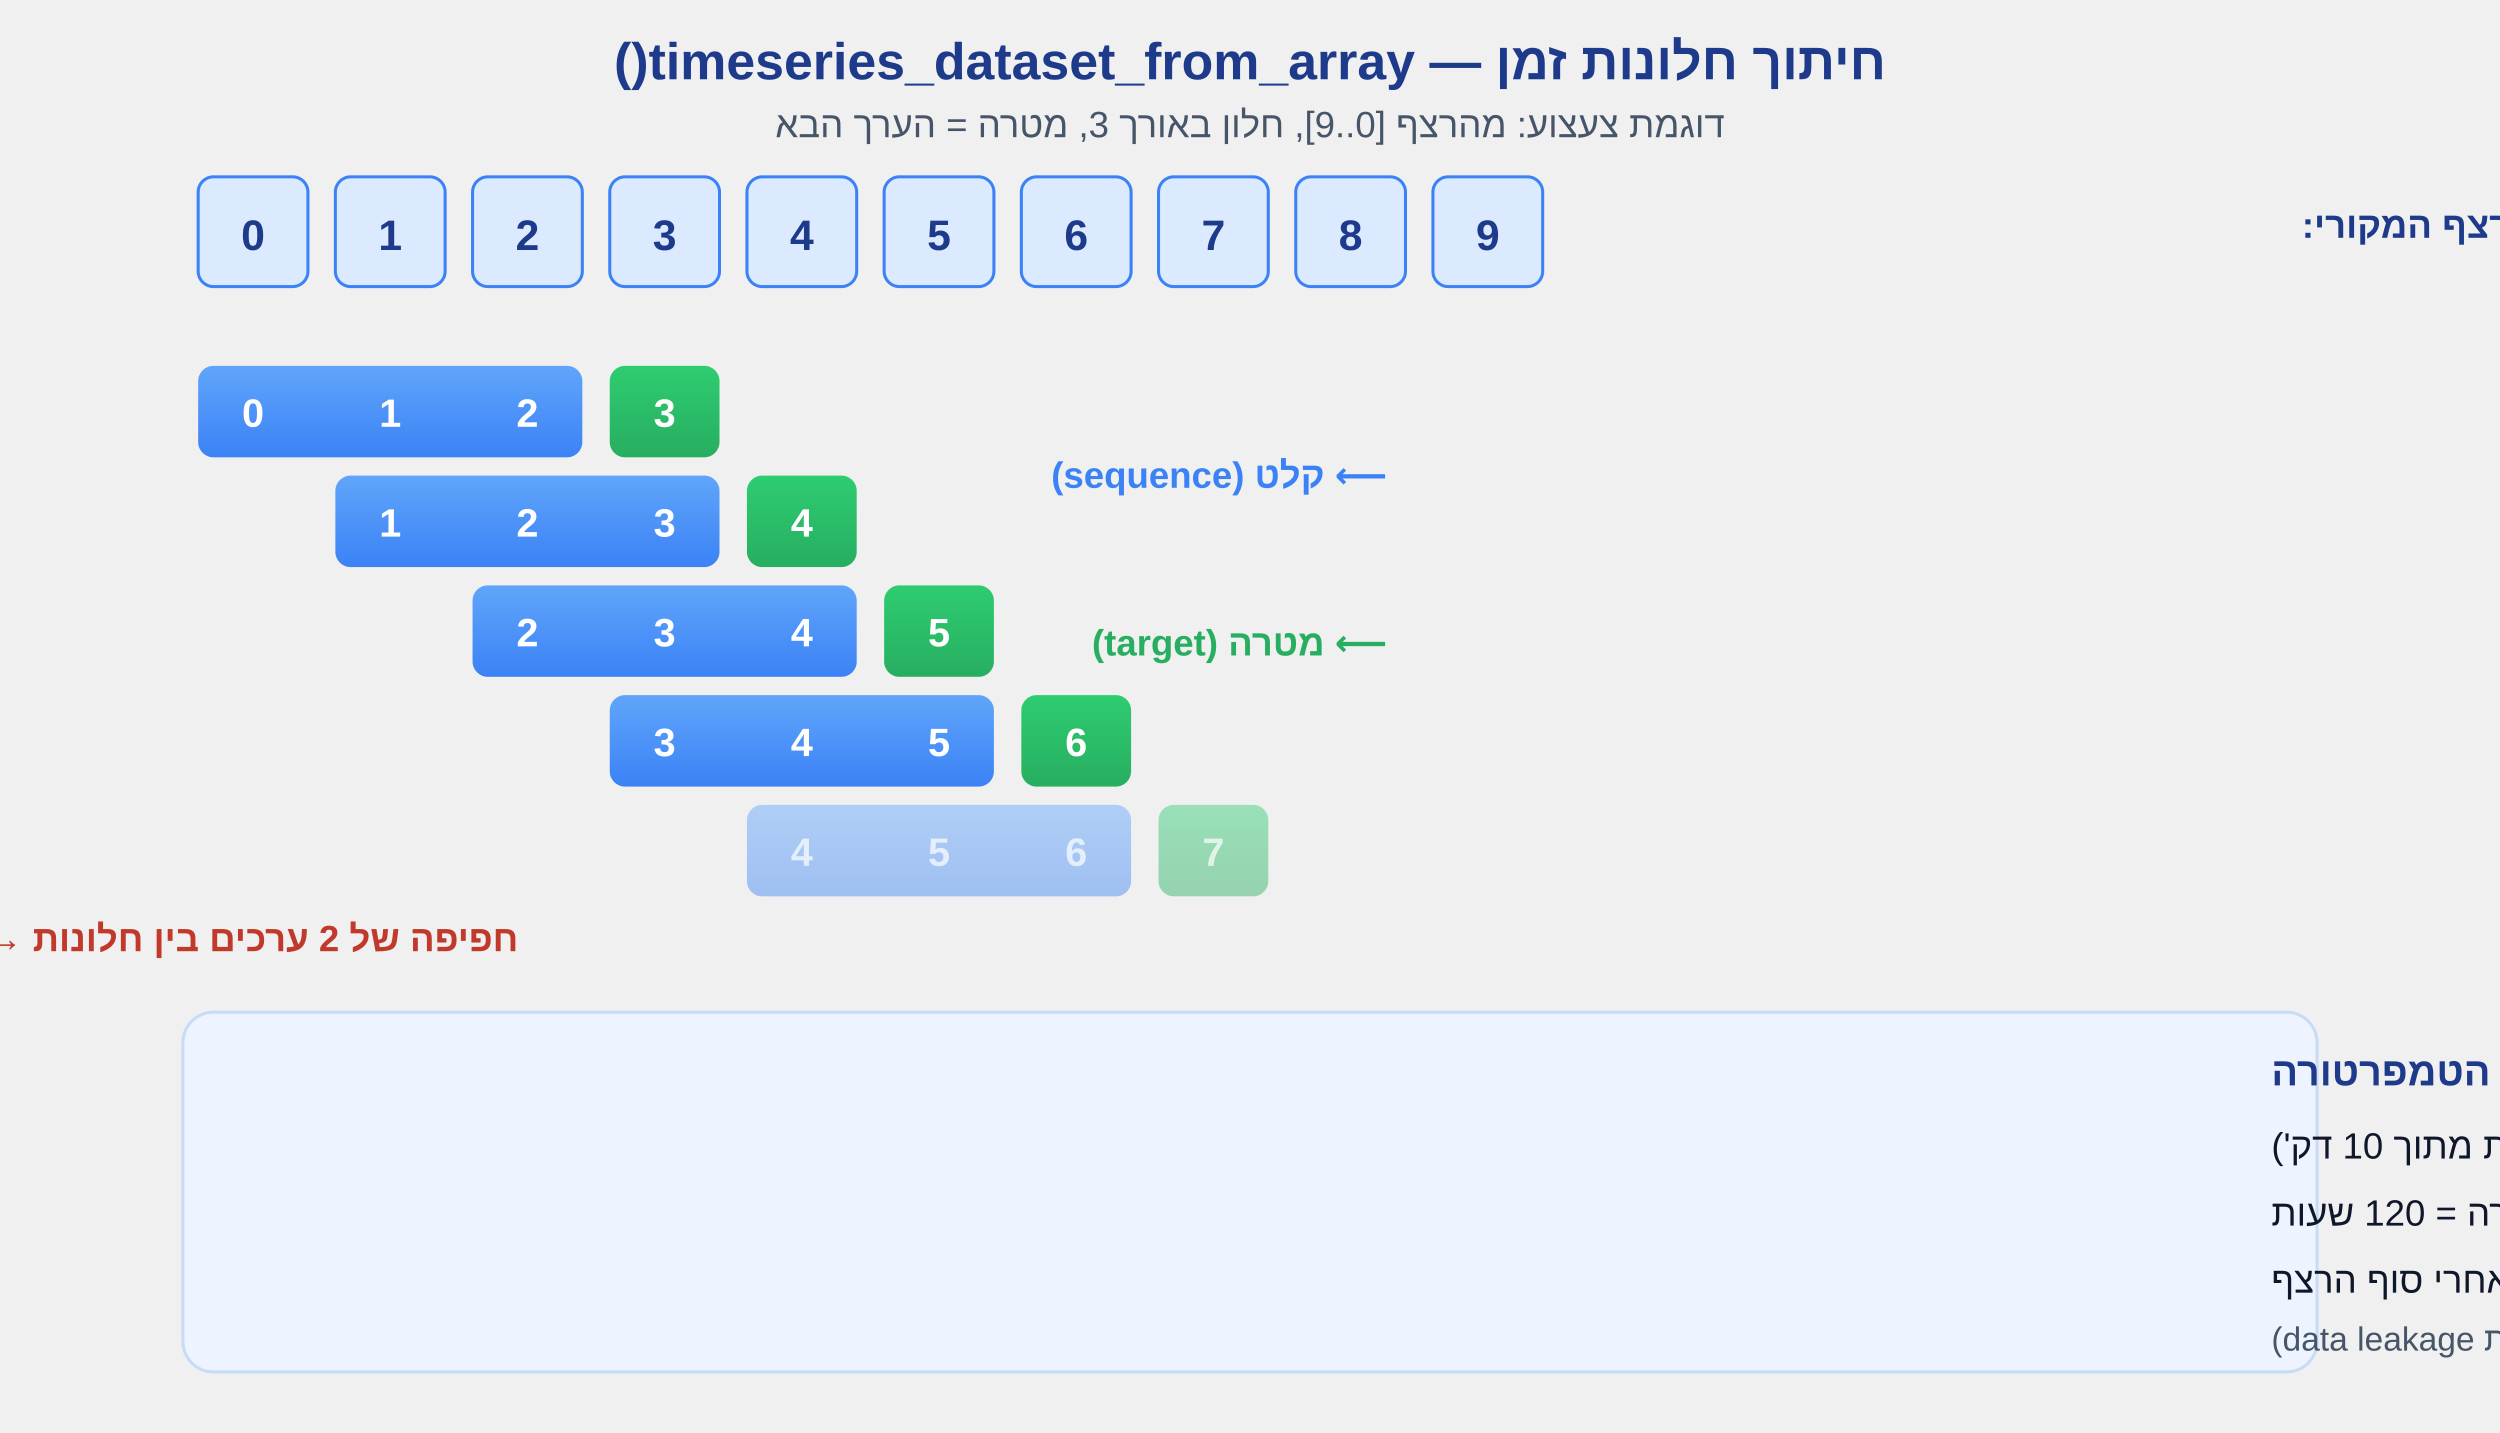
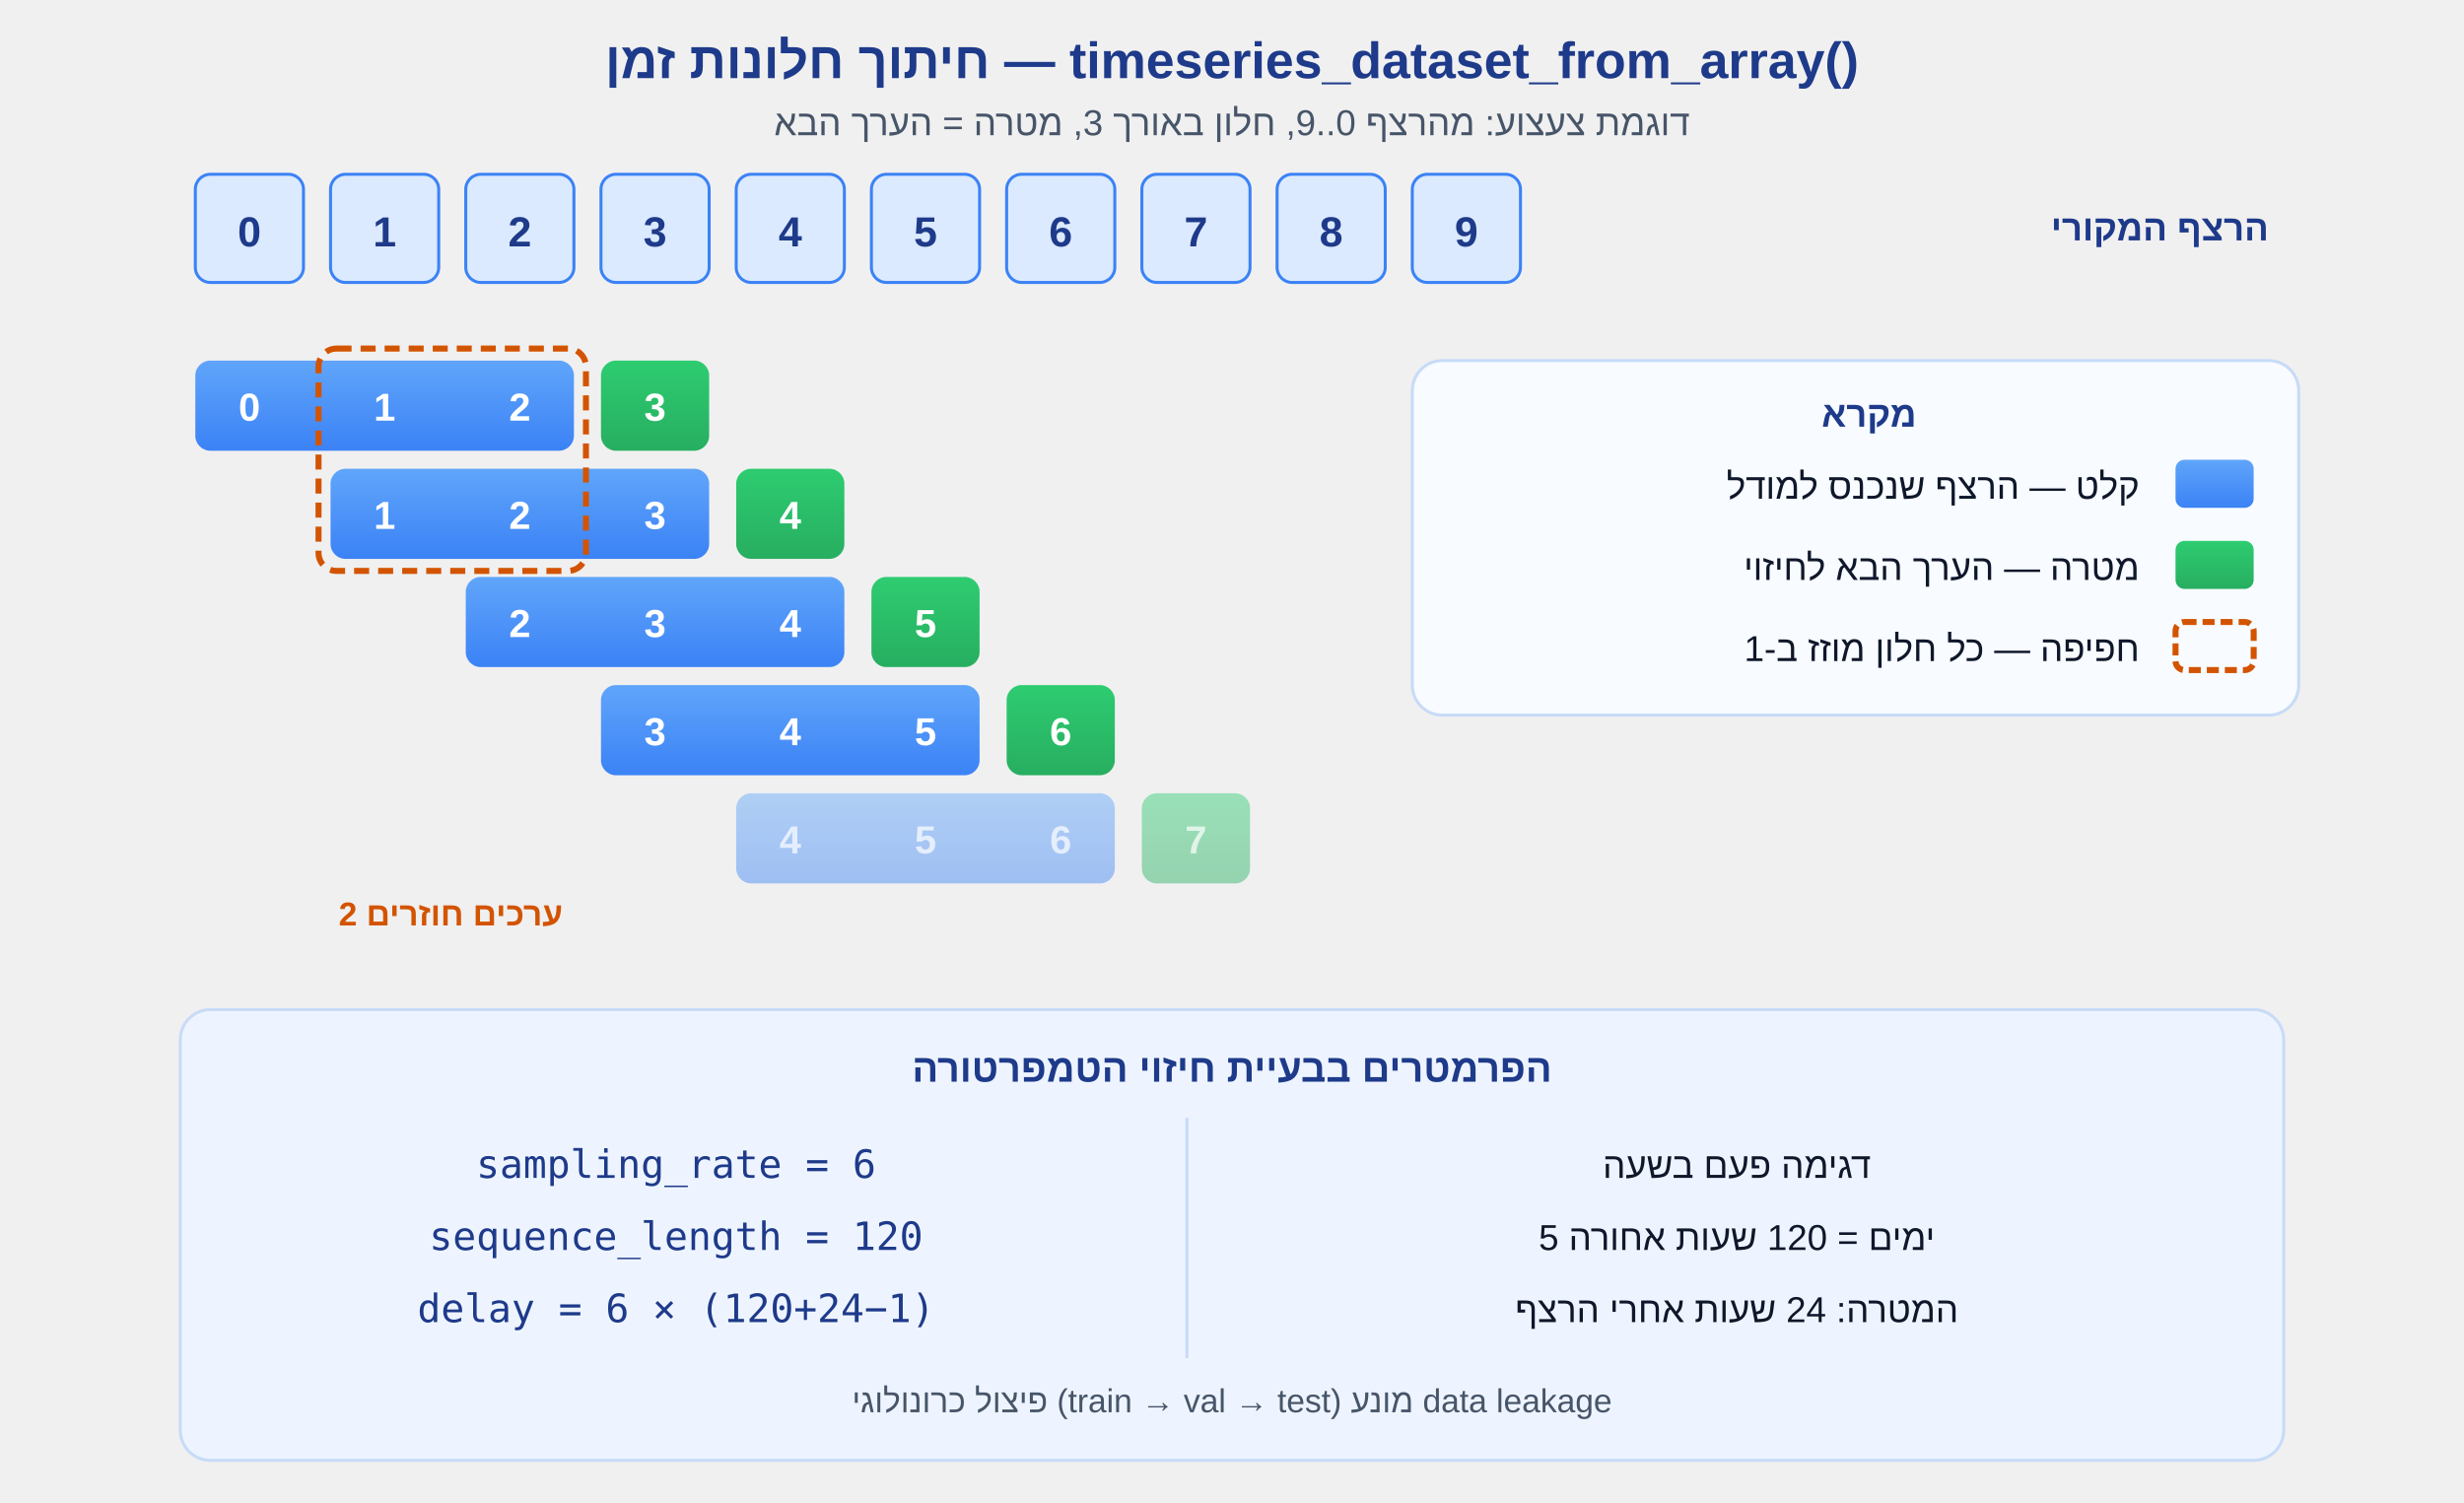
- <svg xmlns="http://www.w3.org/2000/svg" viewBox="0 0 820 470" font-family="Segoe UI, Arial, sans-serif">
+ <svg xmlns="http://www.w3.org/2000/svg" viewBox="0 0 820 500" font-family="Segoe UI, Arial, sans-serif">
  <defs>
    <linearGradient id="wSeq" x1="0" y1="0" x2="0" y2="1">
      <stop offset="0%" stop-color="#60a5fa" />
      <stop offset="100%" stop-color="#3b82f6" />
    </linearGradient>
    <linearGradient id="wTgt" x1="0" y1="0" x2="0" y2="1">
      <stop offset="0%" stop-color="#2ecc71" />
      <stop offset="100%" stop-color="#27ae60" />
    </linearGradient>
-     <marker id="ar9b" markerWidth="8" markerHeight="8" refX="6" refY="3" orient="auto">
-       <path d="M0,0 L6,3 L0,6 Z" fill="#475569" />
-     </marker>
  </defs>
-   <text x="410" y="26" text-anchor="middle" font-size="17" font-weight="700" fill="#1e3a8a" direction="rtl">חיתוך חלונות זמן — timeseries_dataset_from_array()</text>
-   <text x="410" y="45" text-anchor="middle" font-size="12" fill="#475569" direction="rtl">דוגמת צעצוע: מהרצף [0..9], חלון באורך 3, מטרה = הערך הבא</text>
-   <text x="755" y="78" text-anchor="end" font-size="12" font-weight="600" fill="#1e3a8a" direction="rtl">הרצף המקורי:</text>
+   <text x="410" y="26" text-anchor="middle" font-size="17" font-weight="700" fill="#1e3a8a">חיתוך חלונות זמן — timeseries_dataset_from_array()</text>
+   <text x="410" y="45" text-anchor="middle" font-size="12" fill="#475569">דוגמת צעצוע: מהרצף 0..9, חלון באורך 3, מטרה = הערך הבא</text>
+   <text x="755" y="80" text-anchor="end" font-size="12" font-weight="600" fill="#1e3a8a">הרצף המקורי</text>
  <g font-size="14" font-weight="700" text-anchor="middle">
-     <g>
-       <rect x="65" y="58" width="36" height="36" rx="5" fill="#dbeafe" stroke="#3b82f6" />
-       <text x="83" y="82" fill="#1e3a8a">0</text>
-       <rect x="110" y="58" width="36" height="36" rx="5" fill="#dbeafe" stroke="#3b82f6" />
-       <text x="128" y="82" fill="#1e3a8a">1</text>
-       <rect x="155" y="58" width="36" height="36" rx="5" fill="#dbeafe" stroke="#3b82f6" />
-       <text x="173" y="82" fill="#1e3a8a">2</text>
-       <rect x="200" y="58" width="36" height="36" rx="5" fill="#dbeafe" stroke="#3b82f6" />
-       <text x="218" y="82" fill="#1e3a8a">3</text>
-       <rect x="245" y="58" width="36" height="36" rx="5" fill="#dbeafe" stroke="#3b82f6" />
-       <text x="263" y="82" fill="#1e3a8a">4</text>
-       <rect x="290" y="58" width="36" height="36" rx="5" fill="#dbeafe" stroke="#3b82f6" />
-       <text x="308" y="82" fill="#1e3a8a">5</text>
-       <rect x="335" y="58" width="36" height="36" rx="5" fill="#dbeafe" stroke="#3b82f6" />
-       <text x="353" y="82" fill="#1e3a8a">6</text>
-       <rect x="380" y="58" width="36" height="36" rx="5" fill="#dbeafe" stroke="#3b82f6" />
-       <text x="398" y="82" fill="#1e3a8a">7</text>
-       <rect x="425" y="58" width="36" height="36" rx="5" fill="#dbeafe" stroke="#3b82f6" />
-       <text x="443" y="82" fill="#1e3a8a">8</text>
-       <rect x="470" y="58" width="36" height="36" rx="5" fill="#dbeafe" stroke="#3b82f6" />
-       <text x="488" y="82" fill="#1e3a8a">9</text>
-     </g>
+     <rect x="65" y="58" width="36" height="36" rx="5" fill="#dbeafe" stroke="#3b82f6" />
+     <text x="83" y="82" fill="#1e3a8a">0</text>
+     <rect x="110" y="58" width="36" height="36" rx="5" fill="#dbeafe" stroke="#3b82f6" />
+     <text x="128" y="82" fill="#1e3a8a">1</text>
+     <rect x="155" y="58" width="36" height="36" rx="5" fill="#dbeafe" stroke="#3b82f6" />
+     <text x="173" y="82" fill="#1e3a8a">2</text>
+     <rect x="200" y="58" width="36" height="36" rx="5" fill="#dbeafe" stroke="#3b82f6" />
+     <text x="218" y="82" fill="#1e3a8a">3</text>
+     <rect x="245" y="58" width="36" height="36" rx="5" fill="#dbeafe" stroke="#3b82f6" />
+     <text x="263" y="82" fill="#1e3a8a">4</text>
+     <rect x="290" y="58" width="36" height="36" rx="5" fill="#dbeafe" stroke="#3b82f6" />
+     <text x="308" y="82" fill="#1e3a8a">5</text>
+     <rect x="335" y="58" width="36" height="36" rx="5" fill="#dbeafe" stroke="#3b82f6" />
+     <text x="353" y="82" fill="#1e3a8a">6</text>
+     <rect x="380" y="58" width="36" height="36" rx="5" fill="#dbeafe" stroke="#3b82f6" />
+     <text x="398" y="82" fill="#1e3a8a">7</text>
+     <rect x="425" y="58" width="36" height="36" rx="5" fill="#dbeafe" stroke="#3b82f6" />
+     <text x="443" y="82" fill="#1e3a8a">8</text>
+     <rect x="470" y="58" width="36" height="36" rx="5" fill="#dbeafe" stroke="#3b82f6" />
+     <text x="488" y="82" fill="#1e3a8a">9</text>
  </g>
  <g font-size="13" font-weight="700" text-anchor="middle" fill="#fff">
    <rect x="65" y="120" width="126" height="30" rx="5" fill="url(#wSeq)" />
    <text x="83" y="140">0</text>
    <text x="128" y="140">1</text>
    <text x="173" y="140">2</text>
    <rect x="200" y="120" width="36" height="30" rx="5" fill="url(#wTgt)" />
    <text x="218" y="140">3</text>
    <rect x="110" y="156" width="126" height="30" rx="5" fill="url(#wSeq)" />
    <text x="128" y="176">1</text>
    <text x="173" y="176">2</text>
    <text x="218" y="176">3</text>
    <rect x="245" y="156" width="36" height="30" rx="5" fill="url(#wTgt)" />
    <text x="263" y="176">4</text>
    <rect x="155" y="192" width="126" height="30" rx="5" fill="url(#wSeq)" />
    <text x="173" y="212">2</text>
    <text x="218" y="212">3</text>
    <text x="263" y="212">4</text>
    <rect x="290" y="192" width="36" height="30" rx="5" fill="url(#wTgt)" />
    <text x="308" y="212">5</text>
    <rect x="200" y="228" width="126" height="30" rx="5" fill="url(#wSeq)" />
    <text x="218" y="248">3</text>
    <text x="263" y="248">4</text>
    <text x="308" y="248">5</text>
    <rect x="335" y="228" width="36" height="30" rx="5" fill="url(#wTgt)" />
    <text x="353" y="248">6</text>
    <rect x="245" y="264" width="126" height="30" rx="5" fill="url(#wSeq)" opacity="0.45" />
    <text x="263" y="284" opacity="0.7">4</text>
    <text x="308" y="284" opacity="0.7">5</text>
    <text x="353" y="284" opacity="0.7">6</text>
    <rect x="380" y="264" width="36" height="30" rx="5" fill="url(#wTgt)" opacity="0.45" />
    <text x="398" y="284" opacity="0.7">7</text>
  </g>
-   <text x="455" y="160" font-size="12" fill="#3b82f6" direction="rtl" font-weight="600">⟵ קלט (sequence)</text>
-   <text x="455" y="215" font-size="12" fill="#27ae60" direction="rtl" font-weight="600">⟵ מטרה (target)</text>
-   <text x="170" y="312" font-size="12" fill="#c0392b" direction="rtl" font-weight="600">חפיפה של 2 ערכים בין חלונות → "on the fly" חוסך זיכרון</text>
-   <rect x="60" y="332" width="700" height="118" rx="10" fill="#eef4ff" stroke="#c7dbf7" />
-   <text x="745" y="356" text-anchor="end" font-size="13" font-weight="700" fill="#1e3a8a" direction="rtl">הפרמטרים האמיתיים בבעיית הטמפרטורה</text>
-   <g font-size="12" fill="#0f172a">
-     <text x="745" y="380" text-anchor="end" direction="rtl">
-       <tspan font-family="Consolas,monospace" fill="#1e3a8a">sampling_rate = 6</tspan>  ←  דגימה פעם בשעה (כל דגימה שישית מתוך 10 דק')</text>
-     <text x="745" y="402" text-anchor="end" direction="rtl">
-       <tspan font-family="Consolas,monospace" fill="#1e3a8a">sequence_length = 120</tspan>  ←  5 ימים אחורה = 120 שעות</text>
-     <text x="745" y="424" text-anchor="end" direction="rtl">
-       <tspan font-family="Consolas,monospace" fill="#1e3a8a">delay = 6 × (120 + 24 − 1)</tspan>  ←  המטרה: הטמפ' 24 שעות אחרי סוף הרצף</text>
+   <rect x="106" y="116" width="89" height="74" rx="6" fill="none" stroke="#d35400" stroke-width="2" stroke-dasharray="5,3" />
+   <text x="150" y="308" text-anchor="middle" font-size="11" font-weight="700" fill="#d35400">2 ערכים חוזרים</text>
+   <rect x="470" y="120" width="295" height="118" rx="10" fill="#f8fbff" stroke="#c7dbf7" />
+   <text x="622" y="142" text-anchor="middle" font-size="12" font-weight="700" fill="#1e3a8a">מקרא</text>
+   <rect x="724" y="153" width="26" height="16" rx="3" fill="url(#wSeq)" />
+   <text x="712" y="166" text-anchor="end" font-size="12" fill="#0f172a">קלט — הרצף שנכנס למודל</text>
+   <rect x="724" y="180" width="26" height="16" rx="3" fill="url(#wTgt)" />
+   <text x="712" y="193" text-anchor="end" font-size="12" fill="#0f172a">מטרה — הערך הבא לחיזוי</text>
+   <rect x="724" y="207" width="26" height="16" rx="3" fill="none" stroke="#d35400" stroke-width="2" stroke-dasharray="4,2" />
+   <text x="712" y="220" text-anchor="end" font-size="12" fill="#0f172a">חפיפה — כל חלון מוזז ב-1</text>
+   <rect x="60" y="336" width="700" height="150" rx="10" fill="#eef4ff" stroke="#c7dbf7" />
+   <text x="410" y="360" text-anchor="middle" font-size="13" font-weight="700" fill="#1e3a8a">הפרמטרים בבעיית חיזוי הטמפרטורה</text>
+   <line x1="395" y1="372" x2="395" y2="452" stroke="#c7dbf7" />
+   <g font-family="Consolas, monospace" font-size="13" fill="#1e3a8a" text-anchor="middle">
+     <text x="225" y="392">sampling_rate = 6</text>
+     <text x="225" y="416">sequence_length = 120</text>
+     <text x="225" y="440">delay = 6 × (120+24−1)</text>
  </g>
-   <text x="745" y="443" text-anchor="end" font-size="11" fill="#475569" direction="rtl">פיצול כרונולוגי: start_index / end_index שומרים train לפני val לפני test (מניעת data leakage)</text>
+   <g font-size="12" fill="#0f172a" text-anchor="middle">
+     <text x="578" y="392">דגימה פעם בשעה</text>
+     <text x="578" y="416">5 ימים = 120 שעות אחורה</text>
+     <text x="578" y="440">המטרה: 24 שעות אחרי הרצף</text>
+   </g>
+   <text x="410" y="470" text-anchor="middle" font-size="11" fill="#475569">פיצול כרונולוגי (train → val → test) מונע data leakage</text>
</svg>
